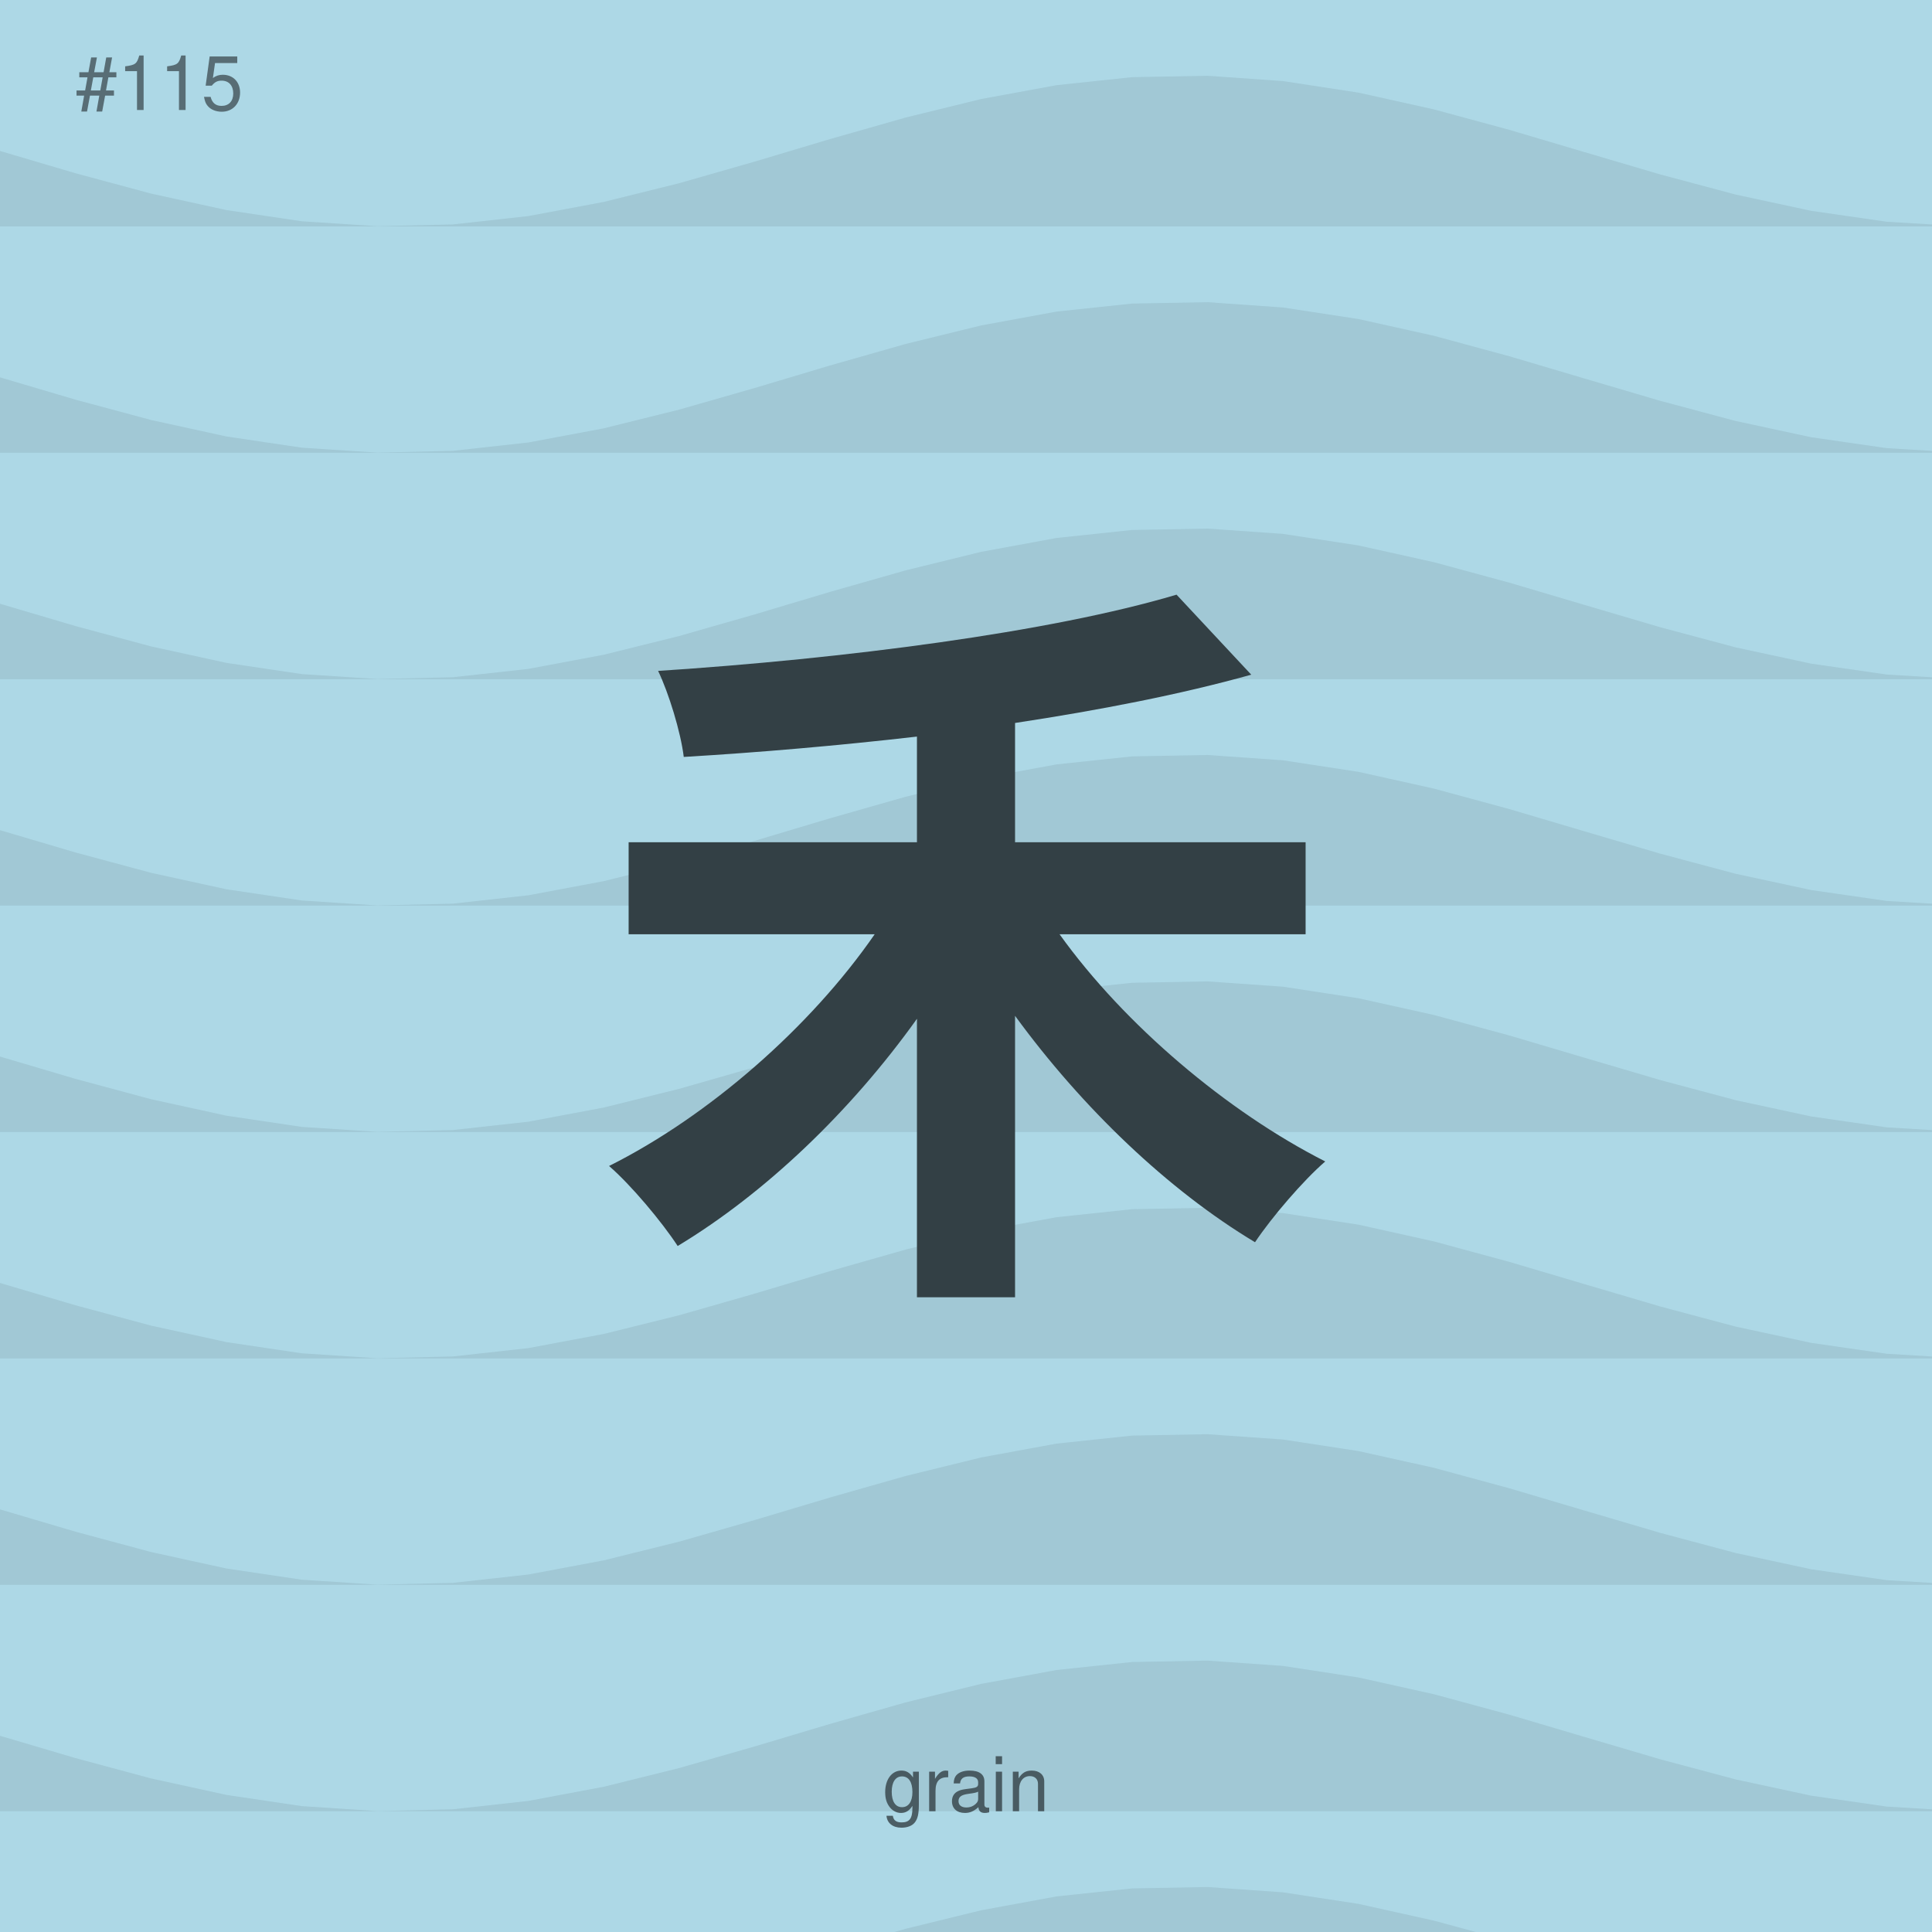
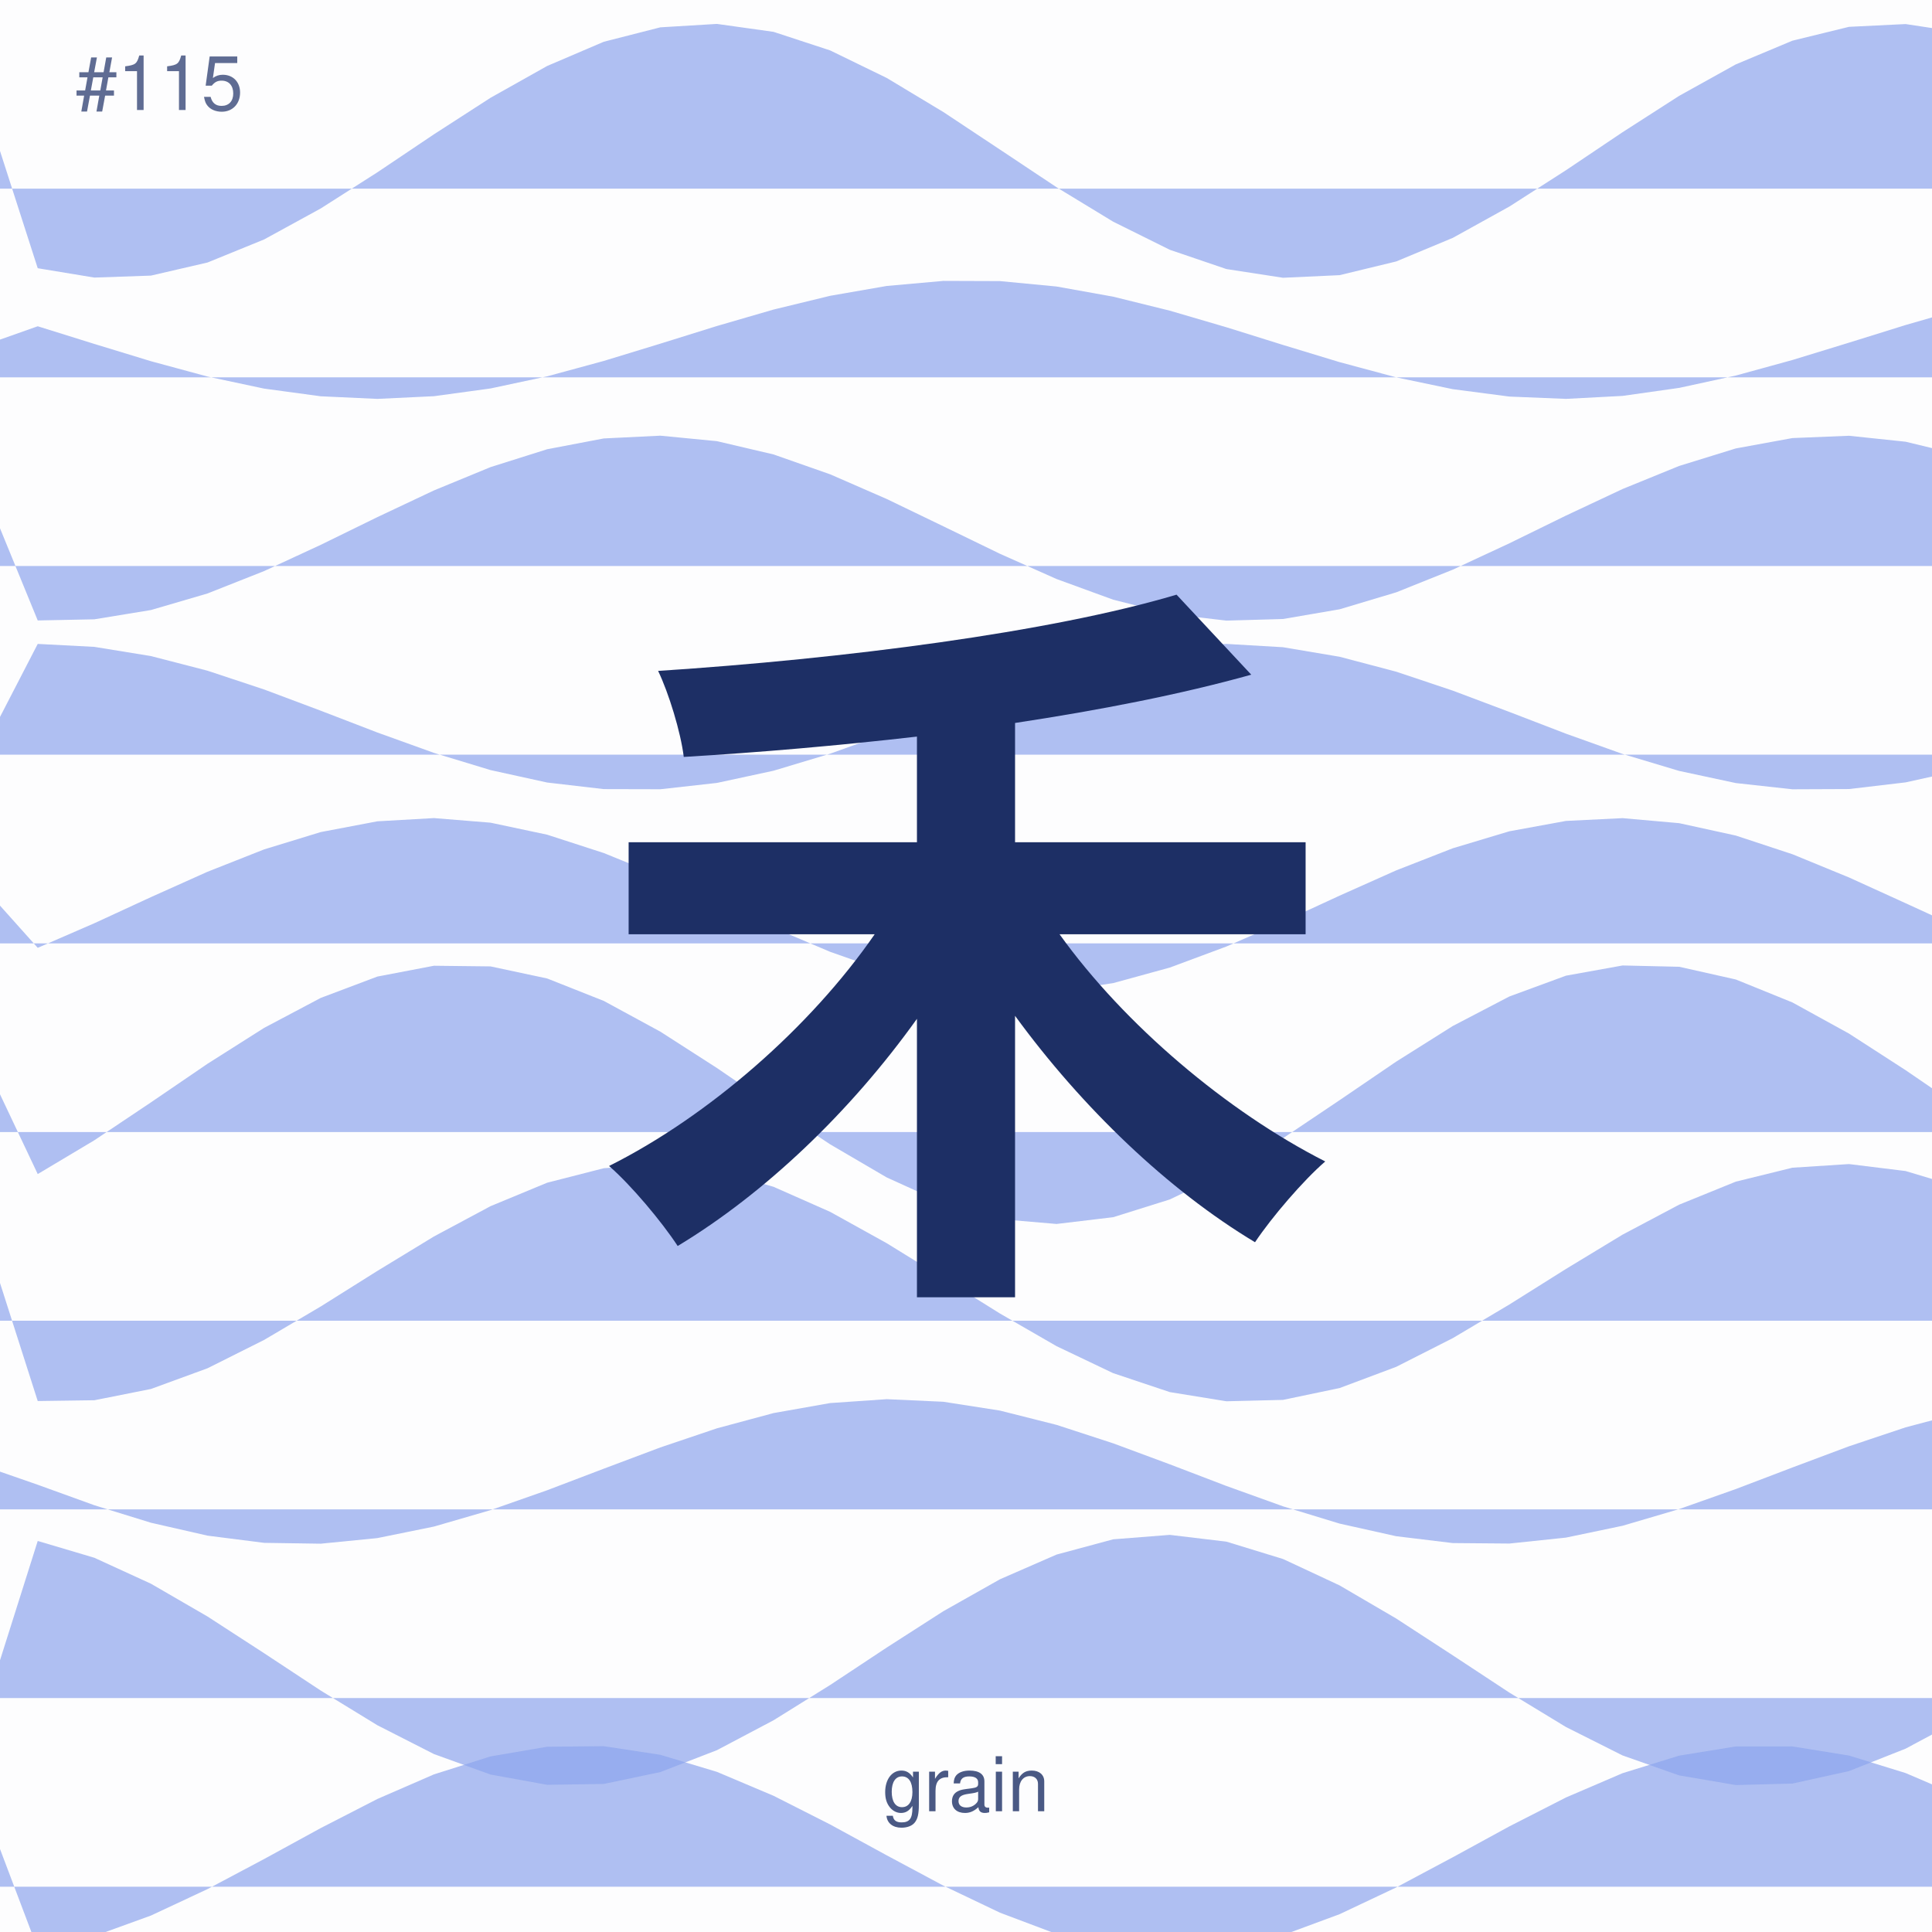
<svg xmlns="http://www.w3.org/2000/svg" width="512" height="512" viewBox="0 0 512 512">
  <defs>
    <style>
      .radical-text {
-         font-family: 'Hiragino Sans', 'Yu Gothic', 'Meiryo', 'Takao', 'IPAexGothic', 'IPAGothic', 'VL Gothic', 'Noto Sans CJK JP', serif;
+         font-family: 'Hiragino Sans', 'Yu Gothic', 'Meiryo', 'MS Gothic', 'SimSun', 'Takao', 'IPAexGothic', 'IPAGothic', 'VL Gothic', 'Noto Sans CJK JP', 'Arial Unicode MS', serif;
        font-size: 200px;
        text-anchor: middle;
        dominant-baseline: middle;
-         fill: #334045;
+         fill: #1d2f65;
        font-weight: bold;
      }
      .number-text {
        font-family: 'Helvetica', 'Arial', sans-serif;
        font-size: 20px;
        text-anchor: start;
        dominant-baseline: hanging;
-         fill: #334045;
+         fill: #1d2f65;
        opacity: 0.7;
        font-weight: normal;
      }
      .meaning-text {
        font-family: 'Helvetica', 'Arial', sans-serif;
        font-size: 20px;
        text-anchor: middle;
        dominant-baseline: baseline;
-         fill: #334045;
+         fill: #1d2f65;
        opacity: 0.8;
        font-weight: normal;
      }
    </style>
  </defs>
-   <rect width="512" height="512" fill="#ADD8E6" />
+   <rect width="512" height="512" fill="#fdfdfe" />
  <g opacity="0.6">
-     <path d="M 0,40 L 20,45.91 L 40,51.293 L 60,55.667 L 80,58.641 L 100,59.95 L 120,59.477 L 140,57.264 L 160,53.509 L 180,48.548 L 200,42.822 L 220,36.845 L 240,31.15 L 260,26.245 L 280,22.568 L 300,20.449 L 320,20.077 L 340,21.484 L 360,24.545 L 380,28.986 L 400,34.412 L 420,40.336 L 440,46.231 L 460,51.569 L 480,55.873 L 500,58.76 L 520,59.971 L 512,60 L 0,60 Z" fill="#7997a1" opacity="0.4" />
-     <path d="M 0,100 L 20,105.91 L 40,111.293 L 60,115.667 L 80,118.641 L 100,119.95 L 120,119.477 L 140,117.264 L 160,113.509 L 180,108.548 L 200,102.822 L 220,96.845 L 240,91.15 L 260,86.245 L 280,82.568 L 300,80.449 L 320,80.077 L 340,81.484 L 360,84.545 L 380,88.986 L 400,94.412 L 420,100.336 L 440,106.231 L 460,111.569 L 480,115.873 L 500,118.76 L 520,119.971 L 512,120 L 0,120 Z" fill="#7997a1" opacity="0.4" />
-     <path d="M 0,160 L 20,165.91 L 40,171.293 L 60,175.667 L 80,178.641 L 100,179.95 L 120,179.477 L 140,177.264 L 160,173.509 L 180,168.548 L 200,162.822 L 220,156.845 L 240,151.15 L 260,146.245 L 280,142.568 L 300,140.449 L 320,140.077 L 340,141.484 L 360,144.545 L 380,148.986 L 400,154.412 L 420,160.336 L 440,166.231 L 460,171.569 L 480,175.873 L 500,178.76 L 520,179.971 L 512,180 L 0,180 Z" fill="#7997a1" opacity="0.4" />
-     <path d="M 0,220 L 20,225.91 L 40,231.293 L 60,235.667 L 80,238.641 L 100,239.95 L 120,239.477 L 140,237.264 L 160,233.509 L 180,228.548 L 200,222.822 L 220,216.845 L 240,211.15 L 260,206.245 L 280,202.568 L 300,200.449 L 320,200.077 L 340,201.484 L 360,204.545 L 380,208.986 L 400,214.412 L 420,220.336 L 440,226.231 L 460,231.569 L 480,235.873 L 500,238.76 L 520,239.971 L 512,240 L 0,240 Z" fill="#7997a1" opacity="0.4" />
-     <path d="M 0,280 L 20,285.91 L 40,291.293 L 60,295.667 L 80,298.641 L 100,299.95 L 120,299.477 L 140,297.264 L 160,293.509 L 180,288.548 L 200,282.822 L 220,276.845 L 240,271.15 L 260,266.245 L 280,262.568 L 300,260.449 L 320,260.077 L 340,261.484 L 360,264.545 L 380,268.986 L 400,274.412 L 420,280.336 L 440,286.231 L 460,291.569 L 480,295.873 L 500,298.76 L 520,299.971 L 512,300 L 0,300 Z" fill="#7997a1" opacity="0.4" />
-     <path d="M 0,340 L 20,345.91 L 40,351.293 L 60,355.667 L 80,358.641 L 100,359.95 L 120,359.477 L 140,357.264 L 160,353.509 L 180,348.548 L 200,342.822 L 220,336.845 L 240,331.15 L 260,326.245 L 280,322.568 L 300,320.449 L 320,320.077 L 340,321.484 L 360,324.545 L 380,328.986 L 400,334.412 L 420,340.336 L 440,346.231 L 460,351.569 L 480,355.873 L 500,358.76 L 520,359.971 L 512,360 L 0,360 Z" fill="#7997a1" opacity="0.4" />
-     <path d="M 0,400 L 20,405.91 L 40,411.293 L 60,415.667 L 80,418.641 L 100,419.95 L 120,419.477 L 140,417.264 L 160,413.509 L 180,408.548 L 200,402.822 L 220,396.845 L 240,391.15 L 260,386.245 L 280,382.568 L 300,380.449 L 320,380.077 L 340,381.484 L 360,384.545 L 380,388.986 L 400,394.412 L 420,400.336 L 440,406.231 L 460,411.569 L 480,415.873 L 500,418.76 L 520,419.971 L 512,420 L 0,420 Z" fill="#7997a1" opacity="0.4" />
-     <path d="M 0,460 L 20,465.91 L 40,471.293 L 60,475.667 L 80,478.641 L 100,479.95 L 120,479.477 L 140,477.264 L 160,473.509 L 180,468.548 L 200,462.822 L 220,456.845 L 240,451.15 L 260,446.245 L 280,442.568 L 300,440.449 L 320,440.077 L 340,441.484 L 360,444.545 L 380,448.986 L 400,454.412 L 420,460.336 L 440,466.231 L 460,471.569 L 480,475.873 L 500,478.76 L 520,479.971 L 512,480 L 0,480 Z" fill="#7997a1" opacity="0.4" />
-     <path d="M 0,520 L 20,525.91 L 40,531.293 L 60,535.667 L 80,538.641 L 100,539.95 L 120,539.477 L 140,537.264 L 160,533.509 L 180,528.548 L 200,522.822 L 220,516.845 L 240,511.15 L 260,506.245 L 280,502.568 L 300,500.449 L 320,500.077 L 340,501.484 L 360,504.545 L 380,508.986 L 400,514.412 L 420,520.336 L 440,526.231 L 460,531.569 L 480,535.873 L 500,538.76 L 520,539.971 L 512,540 L 0,540 Z" fill="#7997a1" opacity="0.4" />
+     <path d="M 0,40 L 10,71.082 L 25,73.558 L 40,73.037 L 55,69.564 L 70,63.451 L 85,55.242 L 100,45.673 L 115,35.596 L 130,25.913 L 145,17.488 L 160,11.074 L 175,7.244 L 190,6.34 L 205,8.443 L 220,13.364 L 235,20.665 L 250,29.693 L 265,39.642 L 280,49.623 L 295,58.744 L 310,66.19 L 325,71.298 L 340,73.609 L 355,72.919 L 370,69.287 L 385,63.04 L 400,54.735 L 415,45.113 L 430,35.035 L 445,25.4 L 460,17.069 L 475,10.787 L 490,7.114 L 505,6.379 L 520,8.647 L 512,50 L 0,50 Z" fill="#4169E1" opacity="0.7" />
+     <path d="M 0,90 L 10,86.467 L 25,91.148 L 40,95.726 L 55,99.793 L 70,102.985 L 85,105.017 L 100,105.708 L 115,104.995 L 130,102.943 L 145,99.735 L 160,95.657 L 175,91.074 L 190,86.395 L 205,82.038 L 220,78.392 L 235,75.783 L 250,74.444 L 265,74.495 L 280,75.93 L 295,78.622 L 310,82.331 L 325,86.725 L 340,91.411 L 355,95.971 L 370,99.998 L 385,103.132 L 400,105.093 L 415,105.705 L 430,104.915 L 445,102.792 L 460,99.527 L 475,95.41 L 490,90.811 L 505,86.139 L 520,81.811 L 512,100 L 0,100 Z" fill="#4169E1" opacity="0.7" />
+     <path d="M 0,140 L 10,164.426 L 25,164.123 L 40,161.665 L 55,157.272 L 70,151.336 L 85,144.388 L 100,137.047 L 115,129.971 L 130,123.79 L 145,119.057 L 160,116.195 L 175,115.46 L 190,116.916 L 205,120.435 L 220,125.701 L 235,132.244 L 250,139.481 L 265,146.763 L 280,153.442 L 295,158.92 L 310,162.708 L 325,164.467 L 340,164.041 L 355,161.467 L 370,156.976 L 385,150.968 L 400,143.981 L 415,136.638 L 430,129.595 L 445,123.482 L 460,118.844 L 475,116.096 L 490,115.484 L 505,117.061 L 520,120.687 L 512,150 L 0,150 Z" fill="#4169E1" opacity="0.7" />
+     <path d="M 0,190 L 10,170.647 L 25,171.428 L 40,173.867 L 55,177.748 L 70,182.723 L 85,188.348 L 100,194.121 L 115,199.525 L 130,204.079 L 145,207.375 L 160,209.119 L 175,209.155 L 190,207.48 L 205,204.244 L 220,199.735 L 235,194.357 L 250,188.589 L 265,182.948 L 280,177.936 L 295,174.002 L 310,171.497 L 325,170.645 L 340,171.522 L 355,174.049 L 370,178.002 L 385,183.026 L 400,188.673 L 415,194.438 L 430,199.807 L 445,204.3 L 460,207.516 L 475,209.167 L 490,209.106 L 505,207.338 L 520,204.021 L 512,200 L 0,200 Z" fill="#4169E1" opacity="0.7" />
+     <path d="M 0,240 L 10,251.181 L 25,244.673 L 40,237.748 L 55,231.023 L 70,225.101 L 85,220.509 L 100,217.659 L 115,216.804 L 130,218.021 L 145,221.202 L 160,226.062 L 175,232.166 L 190,238.971 L 205,245.867 L 220,252.24 L 235,257.519 L 250,261.233 L 265,263.05 L 280,262.809 L 295,260.53 L 310,256.417 L 325,250.838 L 340,244.29 L 355,237.36 L 370,230.665 L 385,224.804 L 400,220.301 L 415,217.557 L 430,216.818 L 445,218.15 L 460,221.433 L 475,226.376 L 490,232.535 L 505,239.361 L 520,246.244 L 512,250 L 0,250 Z" fill="#4169E1" opacity="0.7" />
+     <path d="M 0,290 L 10,311.138 L 25,302.184 L 40,292.142 L 55,281.909 L 70,272.399 L 85,264.461 L 100,258.804 L 115,255.934 L 130,256.107 L 145,259.307 L 160,265.249 L 175,273.402 L 190,283.038 L 205,293.296 L 220,303.259 L 235,312.038 L 250,318.848 L 265,323.081 L 280,324.36 L 295,322.569 L 310,317.868 L 325,310.679 L 340,301.642 L 355,291.565 L 370,281.349 L 385,271.905 L 400,264.078 L 415,258.566 L 430,255.862 L 445,256.207 L 460,259.572 L 475,265.654 L 490,273.911 L 505,283.605 L 520,293.871 L 512,300 L 0,300 Z" fill="#4169E1" opacity="0.7" />
+     <path d="M 0,340 L 10,371.286 L 25,371.078 L 40,368.094 L 55,362.601 L 70,355.088 L 85,346.228 L 100,336.811 L 115,327.68 L 130,319.648 L 145,313.435 L 160,309.595 L 175,308.47 L 190,310.163 L 205,314.52 L 220,321.153 L 235,329.47 L 250,338.728 L 265,348.099 L 280,356.747 L 295,363.899 L 310,368.916 L 325,371.35 L 340,370.983 L 355,367.849 L 370,362.228 L 385,354.62 L 400,345.707 L 415,336.284 L 430,327.193 L 445,319.246 L 460,313.153 L 475,309.458 L 490,308.491 L 505,310.339 L 520,314.836 L 512,350 L 0,350 Z" fill="#4169E1" opacity="0.7" />
+     <path d="M 0,390 L 10,393.477 L 25,398.905 L 40,403.538 L 55,406.961 L 70,408.869 L 85,409.092 L 100,407.609 L 115,404.554 L 130,400.198 L 145,394.931 L 160,389.224 L 175,383.586 L 190,378.521 L 205,374.482 L 220,371.828 L 235,370.798 L 250,371.483 L 265,373.822 L 280,377.607 L 295,382.498 L 310,388.059 L 325,393.794 L 340,399.19 L 355,403.765 L 370,407.11 L 385,408.927 L 400,409.054 L 415,407.478 L 430,404.341 L 445,399.923 L 460,394.618 L 475,388.902 L 490,383.283 L 505,378.264 L 520,374.293 L 512,400 L 0,400 Z" fill="#4169E1" opacity="0.7" />
+     <path d="M 0,440 L 10,408.373 L 25,412.825 L 40,419.704 L 55,428.396 L 70,438.124 L 85,448.02 L 100,457.2 L 115,464.843 L 130,470.267 L 145,472.988 L 160,472.761 L 175,469.609 L 190,463.811 L 205,455.886 L 220,446.543 L 235,436.615 L 250,426.989 L 265,418.526 L 280,411.98 L 295,407.938 L 310,406.76 L 325,408.551 L 340,413.151 L 355,420.149 L 370,428.921 L 385,438.683 L 400,448.562 L 415,457.676 L 430,465.211 L 445,470.495 L 460,473.054 L 475,472.661 L 490,469.35 L 505,463.417 L 520,455.393 L 512,450 L 0,450 Z" fill="#4169E1" opacity="0.7" />
+     <path d="M 0,490 L 10,516.454 L 25,513.077 L 40,507.638 L 55,500.623 L 70,492.66 L 85,484.459 L 100,476.753 L 115,470.231 L 130,465.474 L 145,462.908 L 160,462.762 L 175,465.049 L 190,469.565 L 205,475.907 L 220,483.507 L 235,491.687 L 250,499.717 L 265,506.878 L 280,512.532 L 295,516.173 L 310,517.477 L 325,516.325 L 340,512.823 L 355,507.281 L 370,500.196 L 385,492.2 L 400,484.008 L 415,476.35 L 430,469.913 L 445,465.269 L 460,462.835 L 475,462.827 L 490,465.246 L 505,469.877 L 520,476.305 L 512,500 L 0,500 Z" fill="#4169E1" opacity="0.7" />
+     <path d="M 0,540 L 10,547.015 L 25,538.784 L 40,530.662 L 55,523.374 L 70,517.571 L 85,513.772 L 100,512.315 L 115,513.332 L 130,516.731 L 145,522.208 L 160,529.275 L 175,537.3 L 190,545.566 L 205,553.334 L 220,559.912 L 235,564.711 L 250,567.303 L 265,567.456 L 280,565.156 L 295,560.609 L 310,554.221 L 325,546.563 L 340,538.319 L 355,530.225 L 370,523.004 L 385,517.301 L 400,513.626 L 415,512.307 L 430,513.461 L 445,516.986 L 460,522.567 L 475,529.706 L 490,537.763 L 505,546.021 L 520,553.741 L 512,550 L 0,550 Z" fill="#4169E1" opacity="0.7" />
  </g>
  <text x="256" y="256" class="radical-text">禾</text>
  <text x="20" y="20" class="number-text">#115</text>
  <text x="256" y="480" class="meaning-text">grain</text>
</svg>
